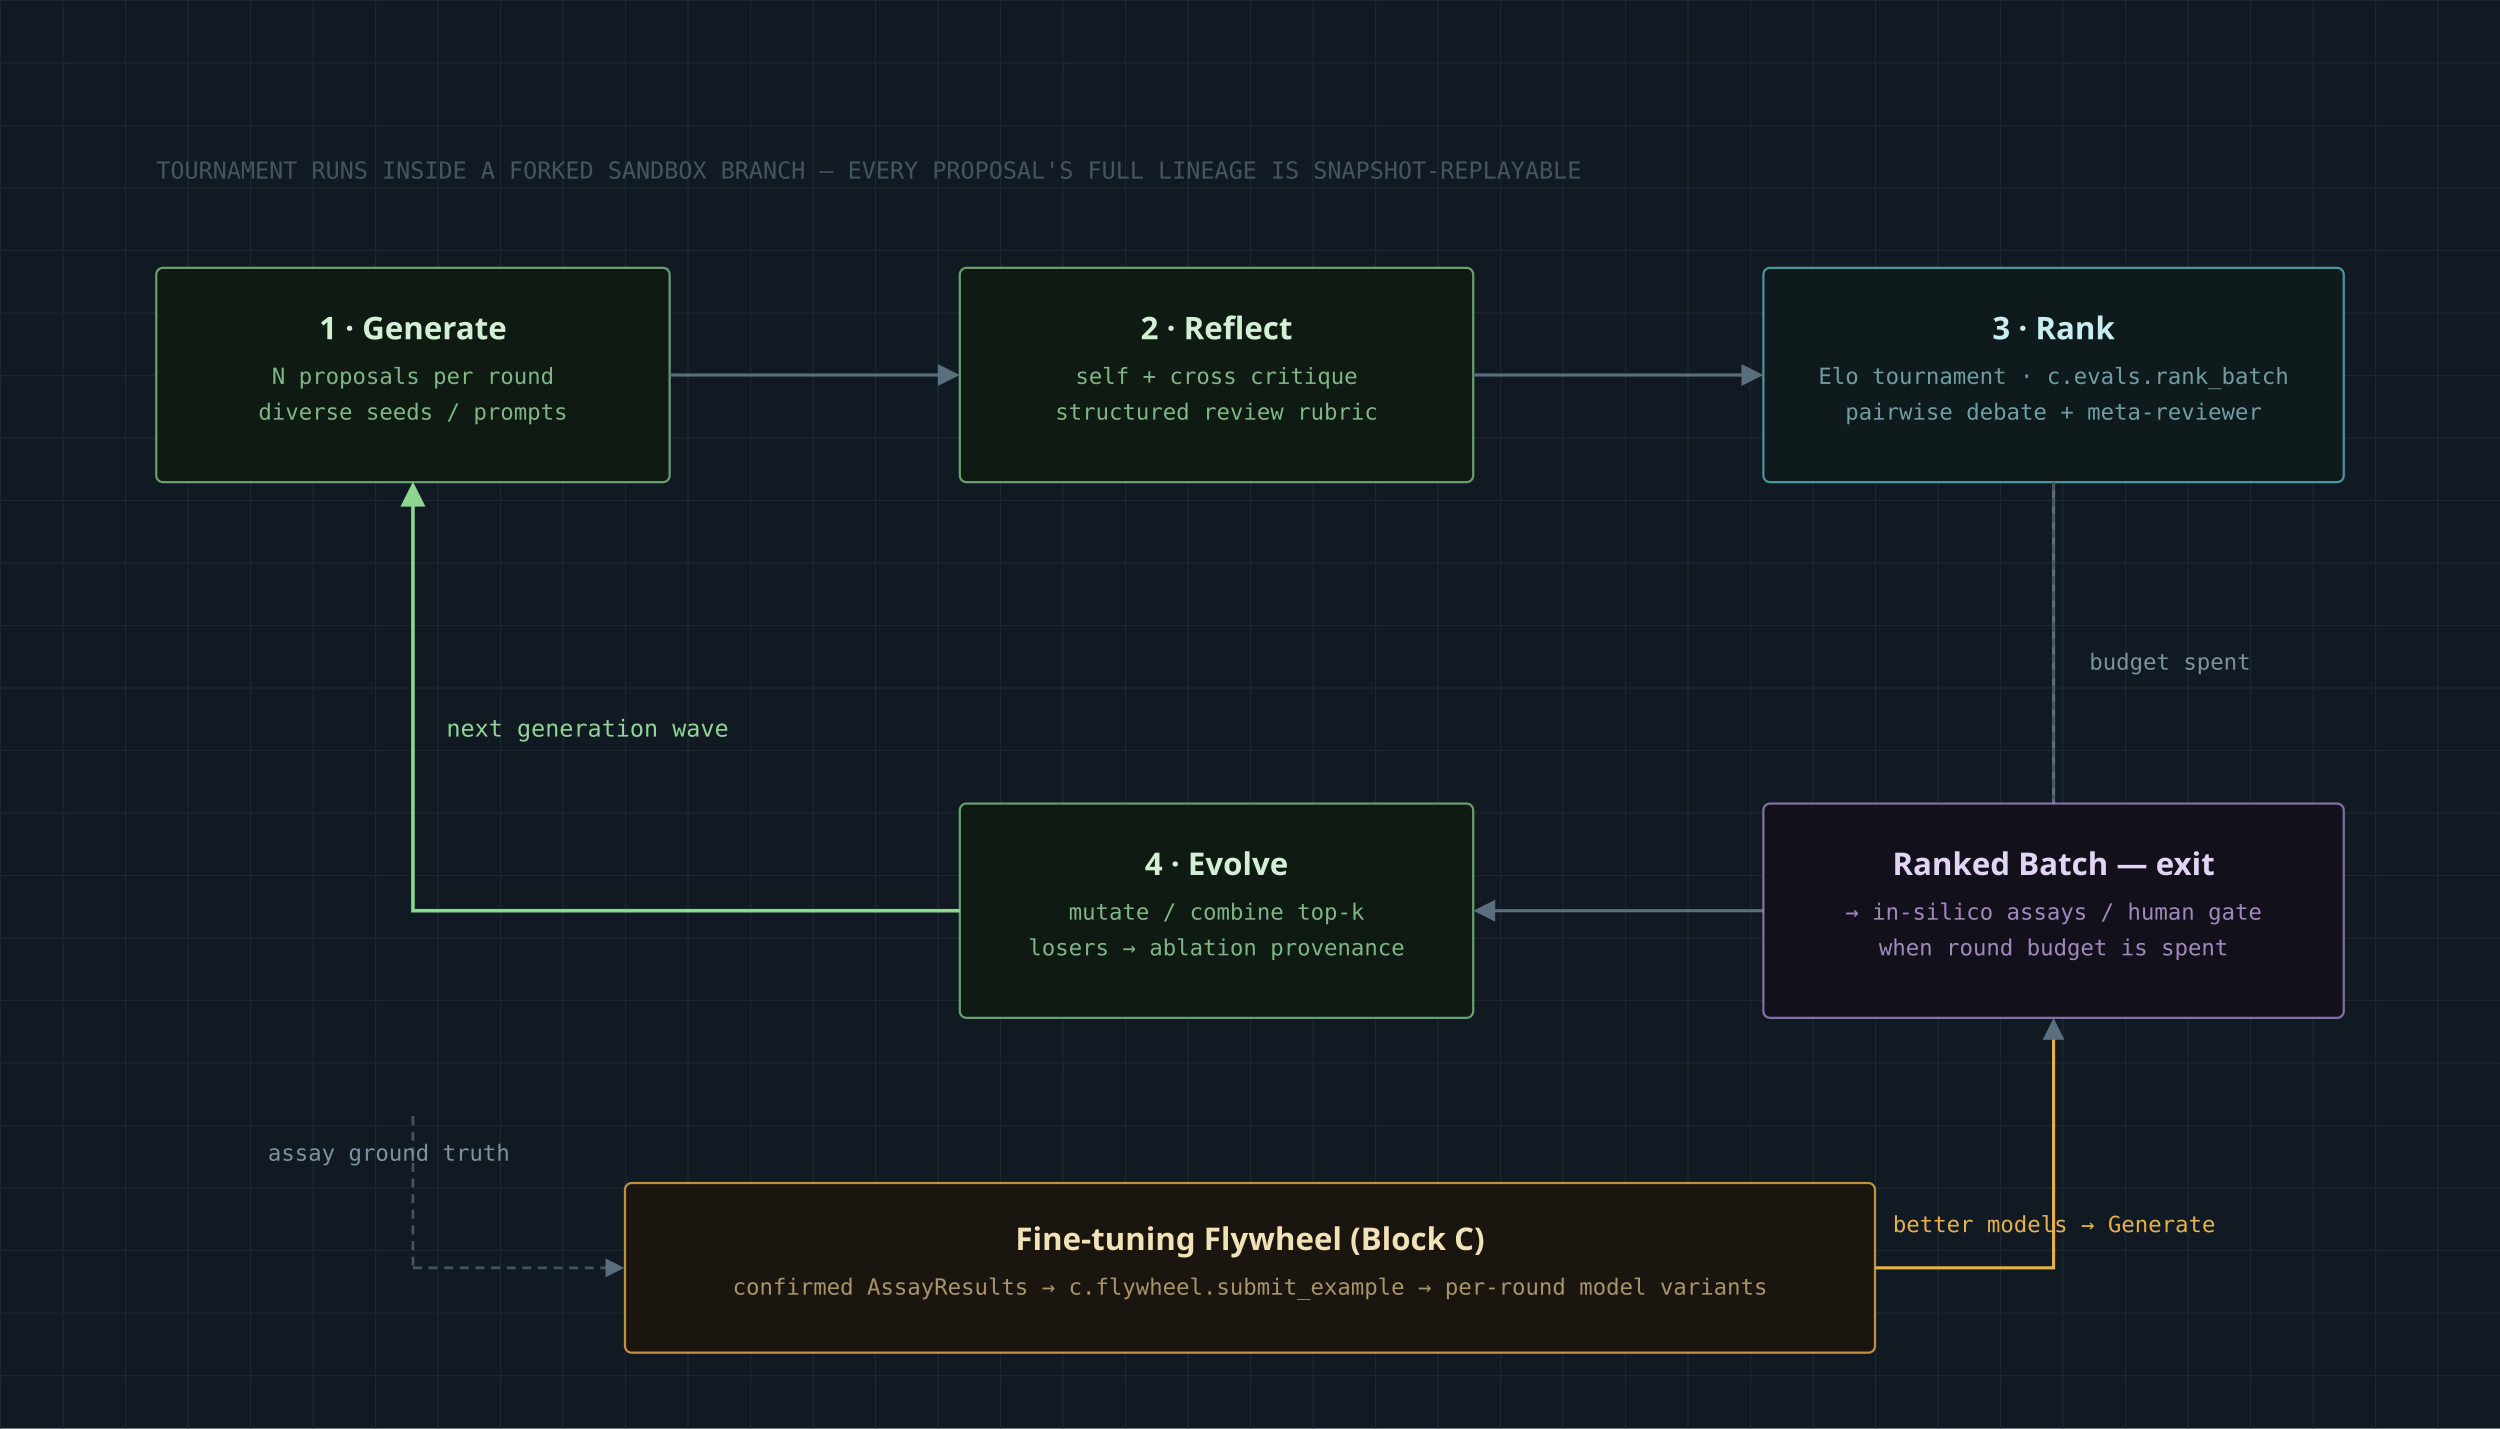
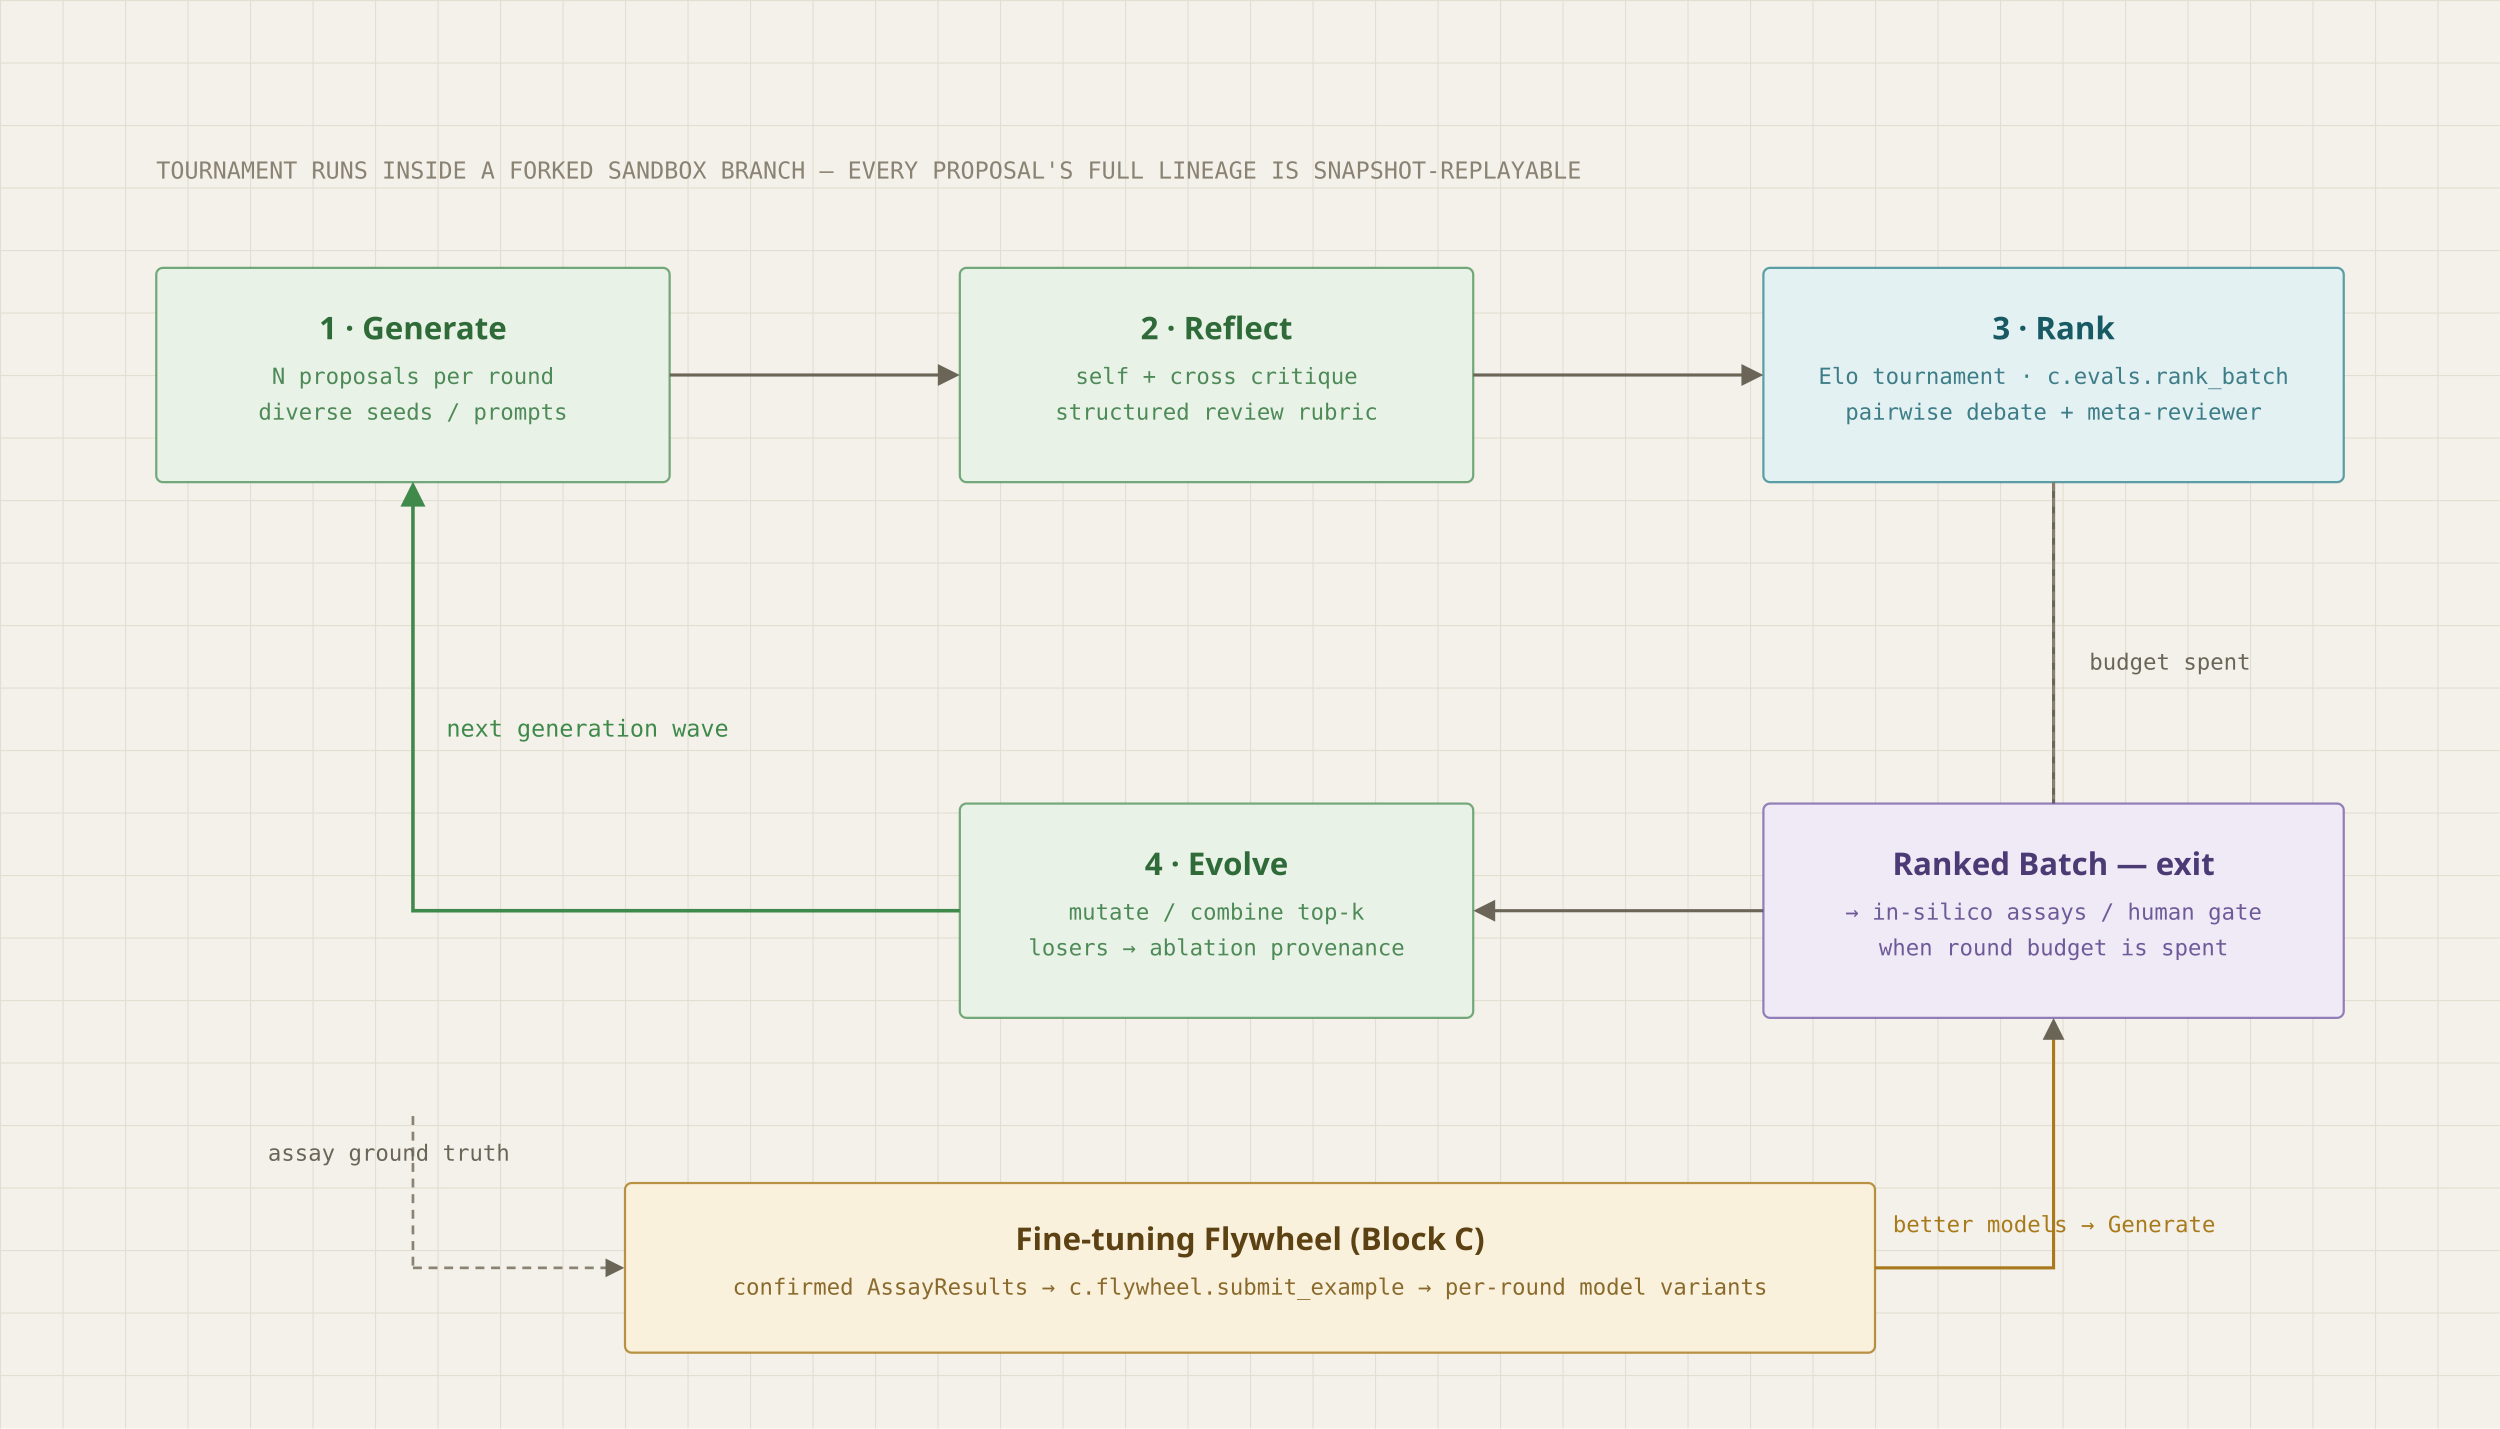
<svg xmlns="http://www.w3.org/2000/svg" width="1120" viewBox="0 0 1120 640">
  <defs>
    <pattern id="grid" width="28" height="28" patternUnits="userSpaceOnUse">
-       <path d="M 28 0 L 0 0 0 28" fill="none" stroke="#1b2733" stroke-width="1" />
+       <path d="M 28 0 L 0 0 0 28" fill="none" stroke="#e3ded2" stroke-width="1" />
    </pattern>
  </defs>
-   <rect x="0" y="0" width="1120" height="640" fill="#111a23" />
+   <rect x="0" y="0" width="1120" height="640" fill="#f3f1ea" />
  <rect x="0" y="0" width="1120" height="640" fill="url(#grid)" />
  <defs>
    <marker id="arrow" viewBox="0 0 10 10" refX="8" refY="5" markerWidth="7" markerHeight="7" orient="auto-start-reverse">
-       <path d="M0,0 L10,5 L0,10 z" fill="#5a6f7e" />
+       <path d="M0,0 L10,5 L0,10 z" fill="#6b6558" />
    </marker>
    <marker id="arrowG" viewBox="0 0 10 10" refX="8" refY="5" markerWidth="7" markerHeight="7" orient="auto-start-reverse">
-       <path d="M0,0 L10,5 L0,10 z" fill="#8fd694" />
+       <path d="M0,0 L10,5 L0,10 z" fill="#3f8a4a" />
    </marker>
  </defs>
  <g font-family="IBM Plex Sans, sans-serif">
-     <rect x="70" y="120" width="230" height="96" rx="3" fill="#0e1a12" stroke="#8fd694" stroke-opacity="0.7" />
-     <text x="185" y="152" text-anchor="middle" font-size="14" fill="#d3f0d6" font-weight="600">1 · Generate</text>
-     <text x="185" y="172" text-anchor="middle" font-size="10" fill="#7fb587" font-family="IBM Plex Mono, monospace">N proposals per round</text>
-     <text x="185" y="188" text-anchor="middle" font-size="10" fill="#7fb587" font-family="IBM Plex Mono, monospace">diverse seeds / prompts</text>
+     <rect x="70" y="120" width="230" height="96" rx="3" fill="#e9f2e6" stroke="#3f8a4a" stroke-opacity="0.7" />
+     <text x="185" y="152" text-anchor="middle" font-size="14" fill="#2f6b38" font-weight="600">1 · Generate</text>
+     <text x="185" y="172" text-anchor="middle" font-size="10" fill="#4e8a58" font-family="IBM Plex Mono, monospace">N proposals per round</text>
+     <text x="185" y="188" text-anchor="middle" font-size="10" fill="#4e8a58" font-family="IBM Plex Mono, monospace">diverse seeds / prompts</text>
  </g>
  <g font-family="IBM Plex Sans, sans-serif">
-     <rect x="430" y="120" width="230" height="96" rx="3" fill="#0e1a12" stroke="#8fd694" stroke-opacity="0.7" />
-     <text x="545" y="152" text-anchor="middle" font-size="14" fill="#d3f0d6" font-weight="600">2 · Reflect</text>
-     <text x="545" y="172" text-anchor="middle" font-size="10" fill="#7fb587" font-family="IBM Plex Mono, monospace">self + cross critique</text>
-     <text x="545" y="188" text-anchor="middle" font-size="10" fill="#7fb587" font-family="IBM Plex Mono, monospace">structured review rubric</text>
+     <rect x="430" y="120" width="230" height="96" rx="3" fill="#e9f2e6" stroke="#3f8a4a" stroke-opacity="0.7" />
+     <text x="545" y="152" text-anchor="middle" font-size="14" fill="#2f6b38" font-weight="600">2 · Reflect</text>
+     <text x="545" y="172" text-anchor="middle" font-size="10" fill="#4e8a58" font-family="IBM Plex Mono, monospace">self + cross critique</text>
+     <text x="545" y="188" text-anchor="middle" font-size="10" fill="#4e8a58" font-family="IBM Plex Mono, monospace">structured review rubric</text>
  </g>
  <g font-family="IBM Plex Sans, sans-serif">
-     <rect x="790" y="120" width="260" height="96" rx="3" fill="#0f1a1c" stroke="#5ecbd6" stroke-opacity="0.7" />
-     <text x="920" y="152" text-anchor="middle" font-size="14" fill="#c9edf1" font-weight="600">3 · Rank</text>
-     <text x="920" y="172" text-anchor="middle" font-size="10" fill="#6f9da3" font-family="IBM Plex Mono, monospace">Elo tournament · c.evals.rank_batch</text>
-     <text x="920" y="188" text-anchor="middle" font-size="10" fill="#6f9da3" font-family="IBM Plex Mono, monospace">pairwise debate + meta-reviewer</text>
+     <rect x="790" y="120" width="260" height="96" rx="3" fill="#e4f1f3" stroke="#1f7a86" stroke-opacity="0.7" />
+     <text x="920" y="152" text-anchor="middle" font-size="14" fill="#175a64" font-weight="600">3 · Rank</text>
+     <text x="920" y="172" text-anchor="middle" font-size="10" fill="#3d7d87" font-family="IBM Plex Mono, monospace">Elo tournament · c.evals.rank_batch</text>
+     <text x="920" y="188" text-anchor="middle" font-size="10" fill="#3d7d87" font-family="IBM Plex Mono, monospace">pairwise debate + meta-reviewer</text>
  </g>
  <g font-family="IBM Plex Sans, sans-serif">
-     <rect x="430" y="360" width="230" height="96" rx="3" fill="#0e1a12" stroke="#8fd694" stroke-opacity="0.7" />
-     <text x="545" y="392" text-anchor="middle" font-size="14" fill="#d3f0d6" font-weight="600">4 · Evolve</text>
-     <text x="545" y="412" text-anchor="middle" font-size="10" fill="#7fb587" font-family="IBM Plex Mono, monospace">mutate / combine top-k</text>
-     <text x="545" y="428" text-anchor="middle" font-size="10" fill="#7fb587" font-family="IBM Plex Mono, monospace">losers → ablation provenance</text>
+     <rect x="430" y="360" width="230" height="96" rx="3" fill="#e9f2e6" stroke="#3f8a4a" stroke-opacity="0.7" />
+     <text x="545" y="392" text-anchor="middle" font-size="14" fill="#2f6b38" font-weight="600">4 · Evolve</text>
+     <text x="545" y="412" text-anchor="middle" font-size="10" fill="#4e8a58" font-family="IBM Plex Mono, monospace">mutate / combine top-k</text>
+     <text x="545" y="428" text-anchor="middle" font-size="10" fill="#4e8a58" font-family="IBM Plex Mono, monospace">losers → ablation provenance</text>
  </g>
-   <line x1="300" y1="168" x2="428" y2="168" stroke="#5a6f7e" stroke-width="1.4" marker-end="url(#arrow)" />
-   <line x1="660" y1="168" x2="788" y2="168" stroke="#5a6f7e" stroke-width="1.4" marker-end="url(#arrow)" />
-   <path d="M920,216 L920,408 L662,408" fill="none" stroke="#5a6f7e" stroke-width="1.4" marker-end="url(#arrow)" />
-   <path d="M430,408 L185,408 L185,218" fill="none" stroke="#8fd694" stroke-width="1.6" marker-end="url(#arrowG)" />
-   <text x="200" y="330" font-size="10.5" font-family="IBM Plex Mono, monospace" fill="#8fd694">next generation wave</text>
+   <line x1="300" y1="168" x2="428" y2="168" stroke="#6b6558" stroke-width="1.4" marker-end="url(#arrow)" />
+   <line x1="660" y1="168" x2="788" y2="168" stroke="#6b6558" stroke-width="1.4" marker-end="url(#arrow)" />
+   <path d="M920,216 L920,408 L662,408" fill="none" stroke="#6b6558" stroke-width="1.4" marker-end="url(#arrow)" />
+   <path d="M430,408 L185,408 L185,218" fill="none" stroke="#3f8a4a" stroke-width="1.6" marker-end="url(#arrowG)" />
+   <text x="200" y="330" font-size="10.5" font-family="IBM Plex Mono, monospace" fill="#3f8a4a">next generation wave</text>
  <g font-family="IBM Plex Sans, sans-serif">
-     <rect x="790" y="360" width="260" height="96" rx="3" fill="#12101a" stroke="#b295e0" stroke-opacity="0.7" />
-     <text x="920" y="392" text-anchor="middle" font-size="14" fill="#e2d4f3" font-weight="600">Ranked Batch — exit</text>
-     <text x="920" y="412" text-anchor="middle" font-size="10" fill="#a189bd" font-family="IBM Plex Mono, monospace">→ in-silico assays / human gate</text>
-     <text x="920" y="428" text-anchor="middle" font-size="10" fill="#a189bd" font-family="IBM Plex Mono, monospace">when round budget is spent</text>
+     <rect x="790" y="360" width="260" height="96" rx="3" fill="#efeaf6" stroke="#6a4fa0" stroke-opacity="0.7" />
+     <text x="920" y="392" text-anchor="middle" font-size="14" fill="#4c3a75" font-weight="600">Ranked Batch — exit</text>
+     <text x="920" y="412" text-anchor="middle" font-size="10" fill="#6f5a99" font-family="IBM Plex Mono, monospace">→ in-silico assays / human gate</text>
+     <text x="920" y="428" text-anchor="middle" font-size="10" fill="#6f5a99" font-family="IBM Plex Mono, monospace">when round budget is spent</text>
  </g>
-   <line x1="920" y1="216" x2="920" y2="358" stroke="#445562" stroke-width="1.2" stroke-dasharray="4 3" />
-   <text x="936" y="300" font-size="10" font-family="IBM Plex Mono, monospace" fill="#7c92a0">budget spent</text>
+   <line x1="920" y1="216" x2="920" y2="358" stroke="#8a8272" stroke-width="1.2" stroke-dasharray="4 3" />
+   <text x="936" y="300" font-size="10" font-family="IBM Plex Mono, monospace" fill="#6b6558">budget spent</text>
  <g font-family="IBM Plex Sans, sans-serif">
-     <rect x="280" y="530" width="560" height="76" rx="3" fill="#1a150e" stroke="#e8b04b" stroke-opacity="0.8" />
-     <text x="560" y="560" text-anchor="middle" font-size="14" fill="#f2e2b8" font-weight="600">Fine-tuning Flywheel (Block C)</text>
-     <text x="560" y="580" text-anchor="middle" font-size="10" fill="#a8946a" font-family="IBM Plex Mono, monospace">confirmed AssayResults → c.flywheel.submit_example → per-round model variants</text>
+     <rect x="280" y="530" width="560" height="76" rx="3" fill="#f9f1dc" stroke="#a97a1c" stroke-opacity="0.8" />
+     <text x="560" y="560" text-anchor="middle" font-size="14" fill="#5c4113" font-weight="600">Fine-tuning Flywheel (Block C)</text>
+     <text x="560" y="580" text-anchor="middle" font-size="10" fill="#8a6a2c" font-family="IBM Plex Mono, monospace">confirmed AssayResults → c.flywheel.submit_example → per-round model variants</text>
  </g>
-   <line x1="185" y1="500" x2="185" y2="568" stroke="#445562" stroke-width="1.2" stroke-dasharray="4 3" />
-   <path d="M185,568 L278,568" fill="none" stroke="#445562" stroke-width="1.2" stroke-dasharray="4 3" marker-end="url(#arrow)" />
-   <path d="M840,568 L920,568 L920,458" fill="none" stroke="#e8b04b" stroke-width="1.4" marker-end="url(#arrow)" />
-   <text x="848" y="552" font-size="10" font-family="IBM Plex Mono, monospace" fill="#e8b04b">better models → Generate</text>
-   <text x="120" y="520" font-size="10" font-family="IBM Plex Mono, monospace" fill="#7c92a0">assay ground truth</text>
-   <text x="70" y="80" font-family="IBM Plex Mono, monospace" font-size="10.5" fill="#445562">
+   <line x1="185" y1="500" x2="185" y2="568" stroke="#8a8272" stroke-width="1.2" stroke-dasharray="4 3" />
+   <path d="M185,568 L278,568" fill="none" stroke="#8a8272" stroke-width="1.2" stroke-dasharray="4 3" marker-end="url(#arrow)" />
+   <path d="M840,568 L920,568 L920,458" fill="none" stroke="#a97a1c" stroke-width="1.4" marker-end="url(#arrow)" />
+   <text x="848" y="552" font-size="10" font-family="IBM Plex Mono, monospace" fill="#a97a1c">better models → Generate</text>
+   <text x="120" y="520" font-size="10" font-family="IBM Plex Mono, monospace" fill="#6b6558">assay ground truth</text>
+   <text x="70" y="80" font-family="IBM Plex Mono, monospace" font-size="10.5" fill="#8a8272">
        TOURNAMENT RUNS INSIDE A FORKED SANDBOX BRANCH — EVERY PROPOSAL'S FULL LINEAGE IS SNAPSHOT-REPLAYABLE
      </text>
</svg>
